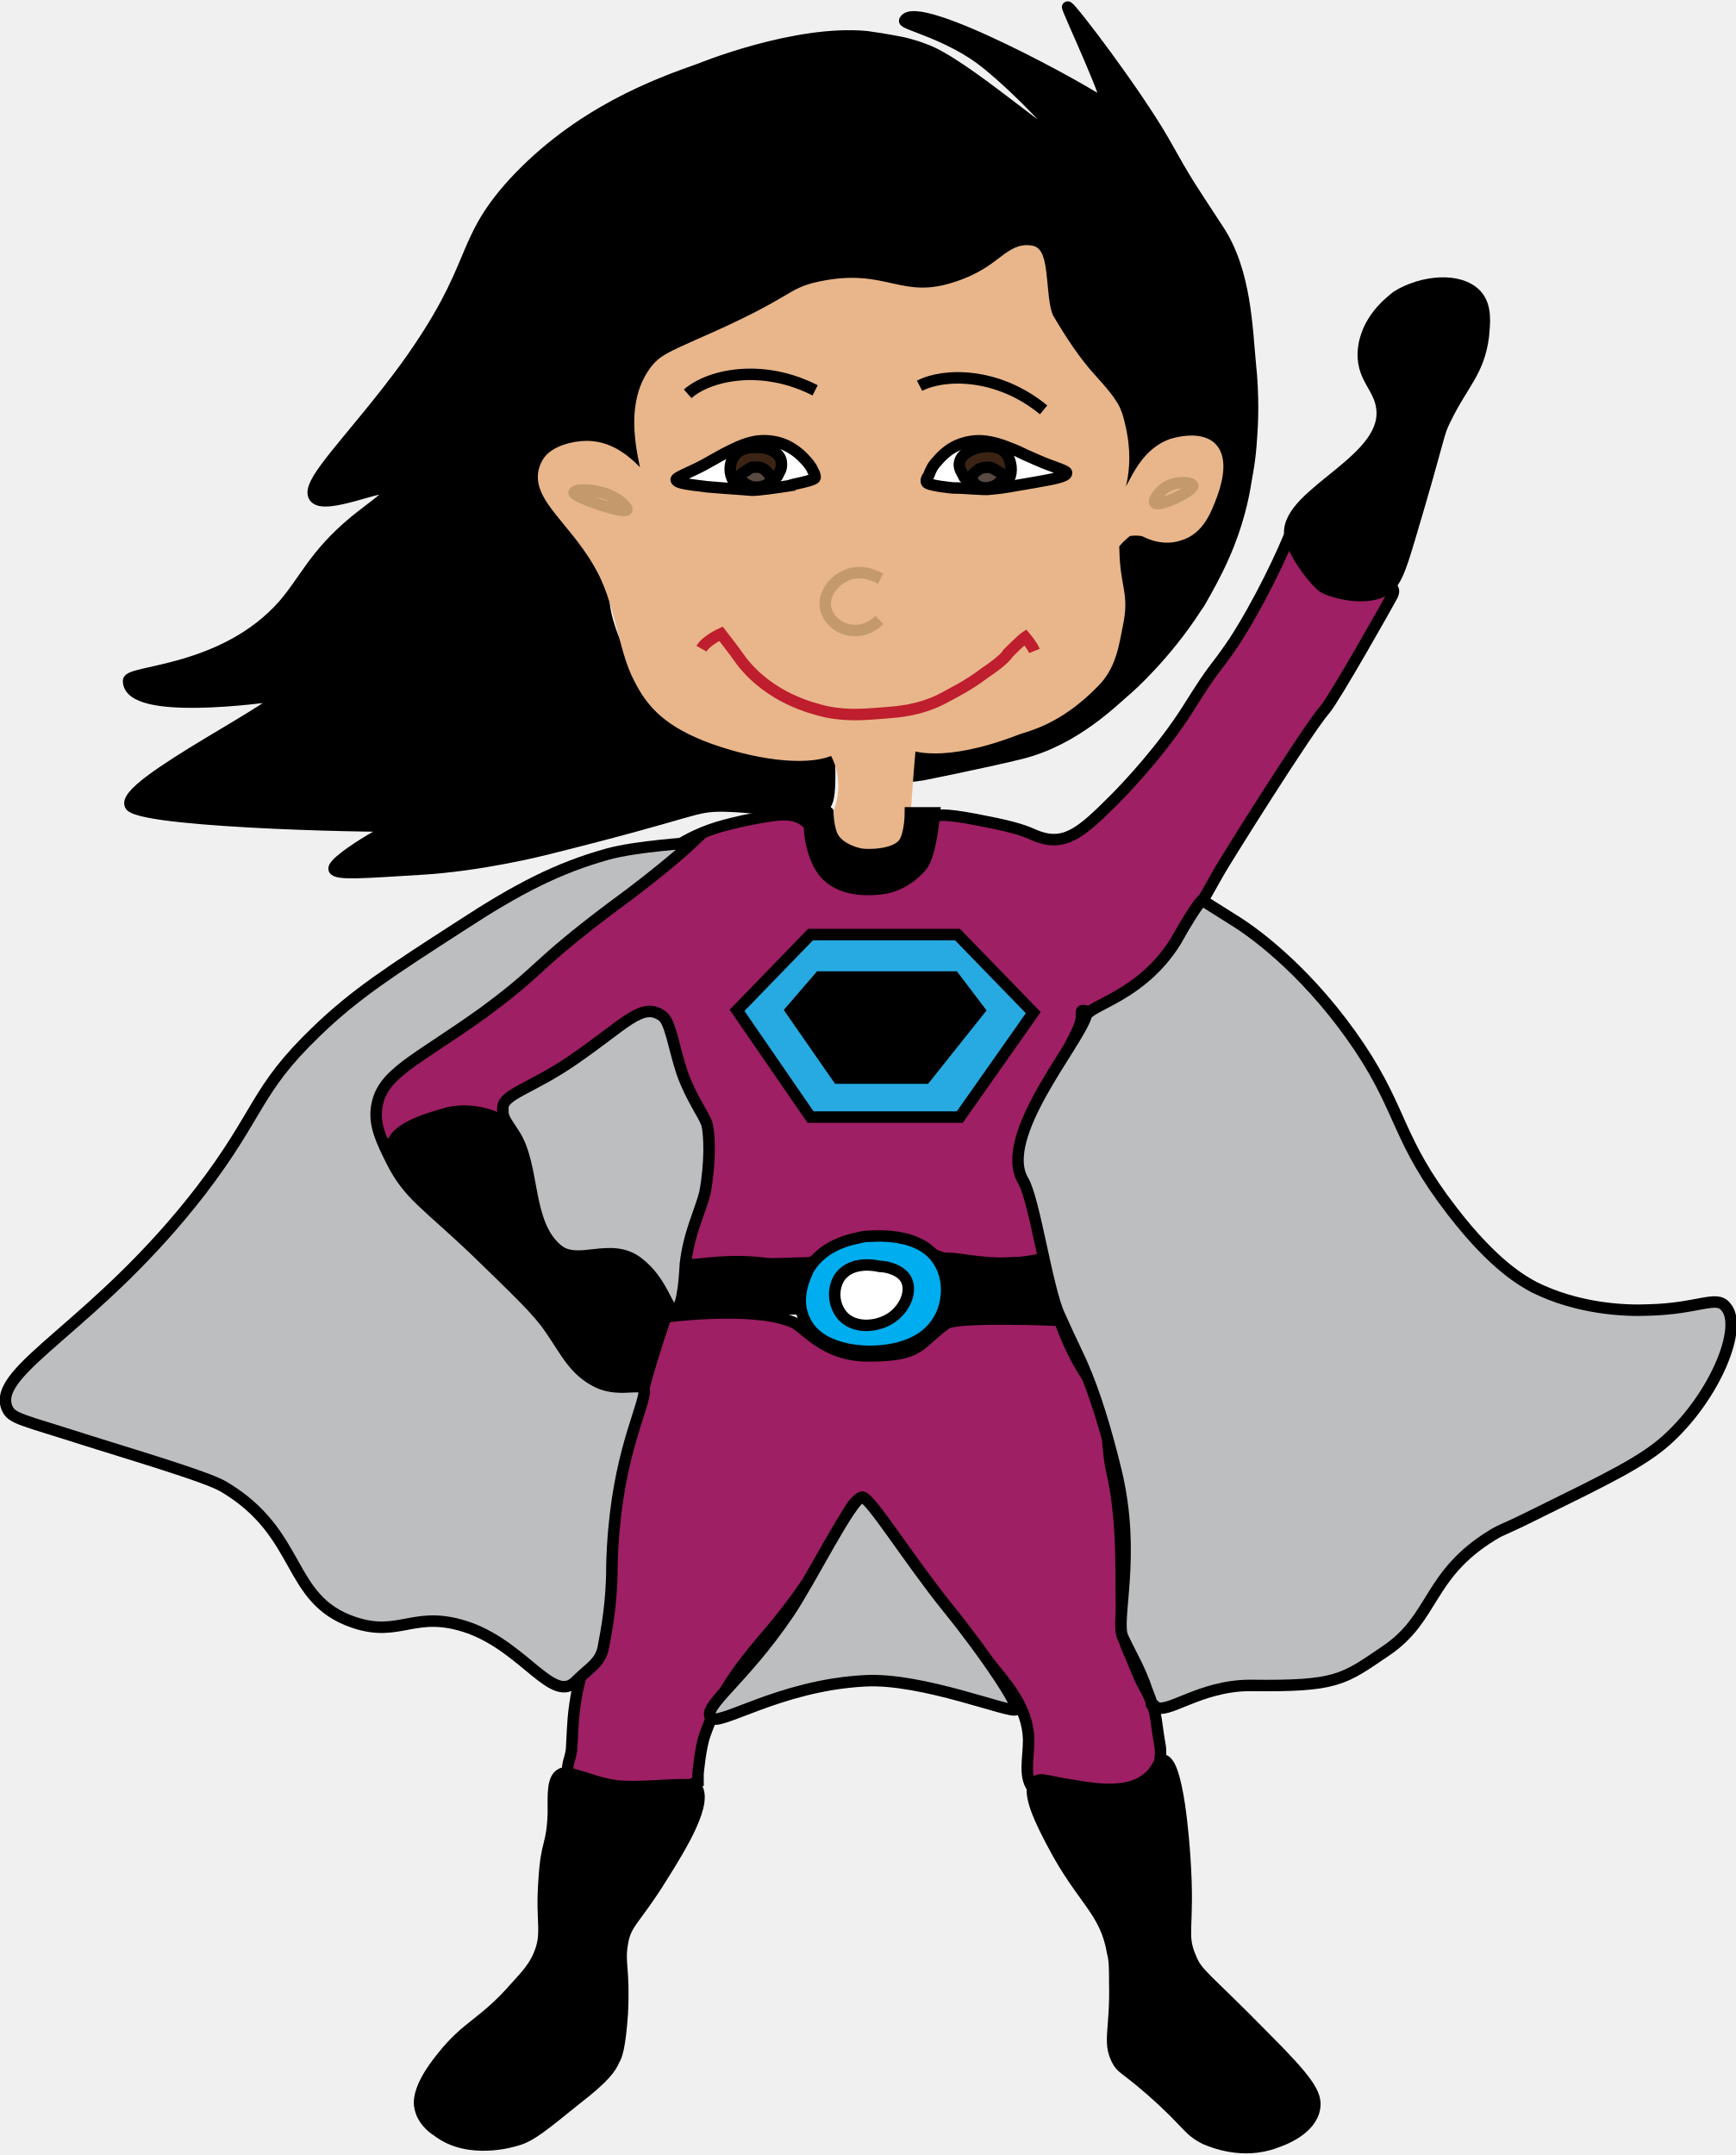
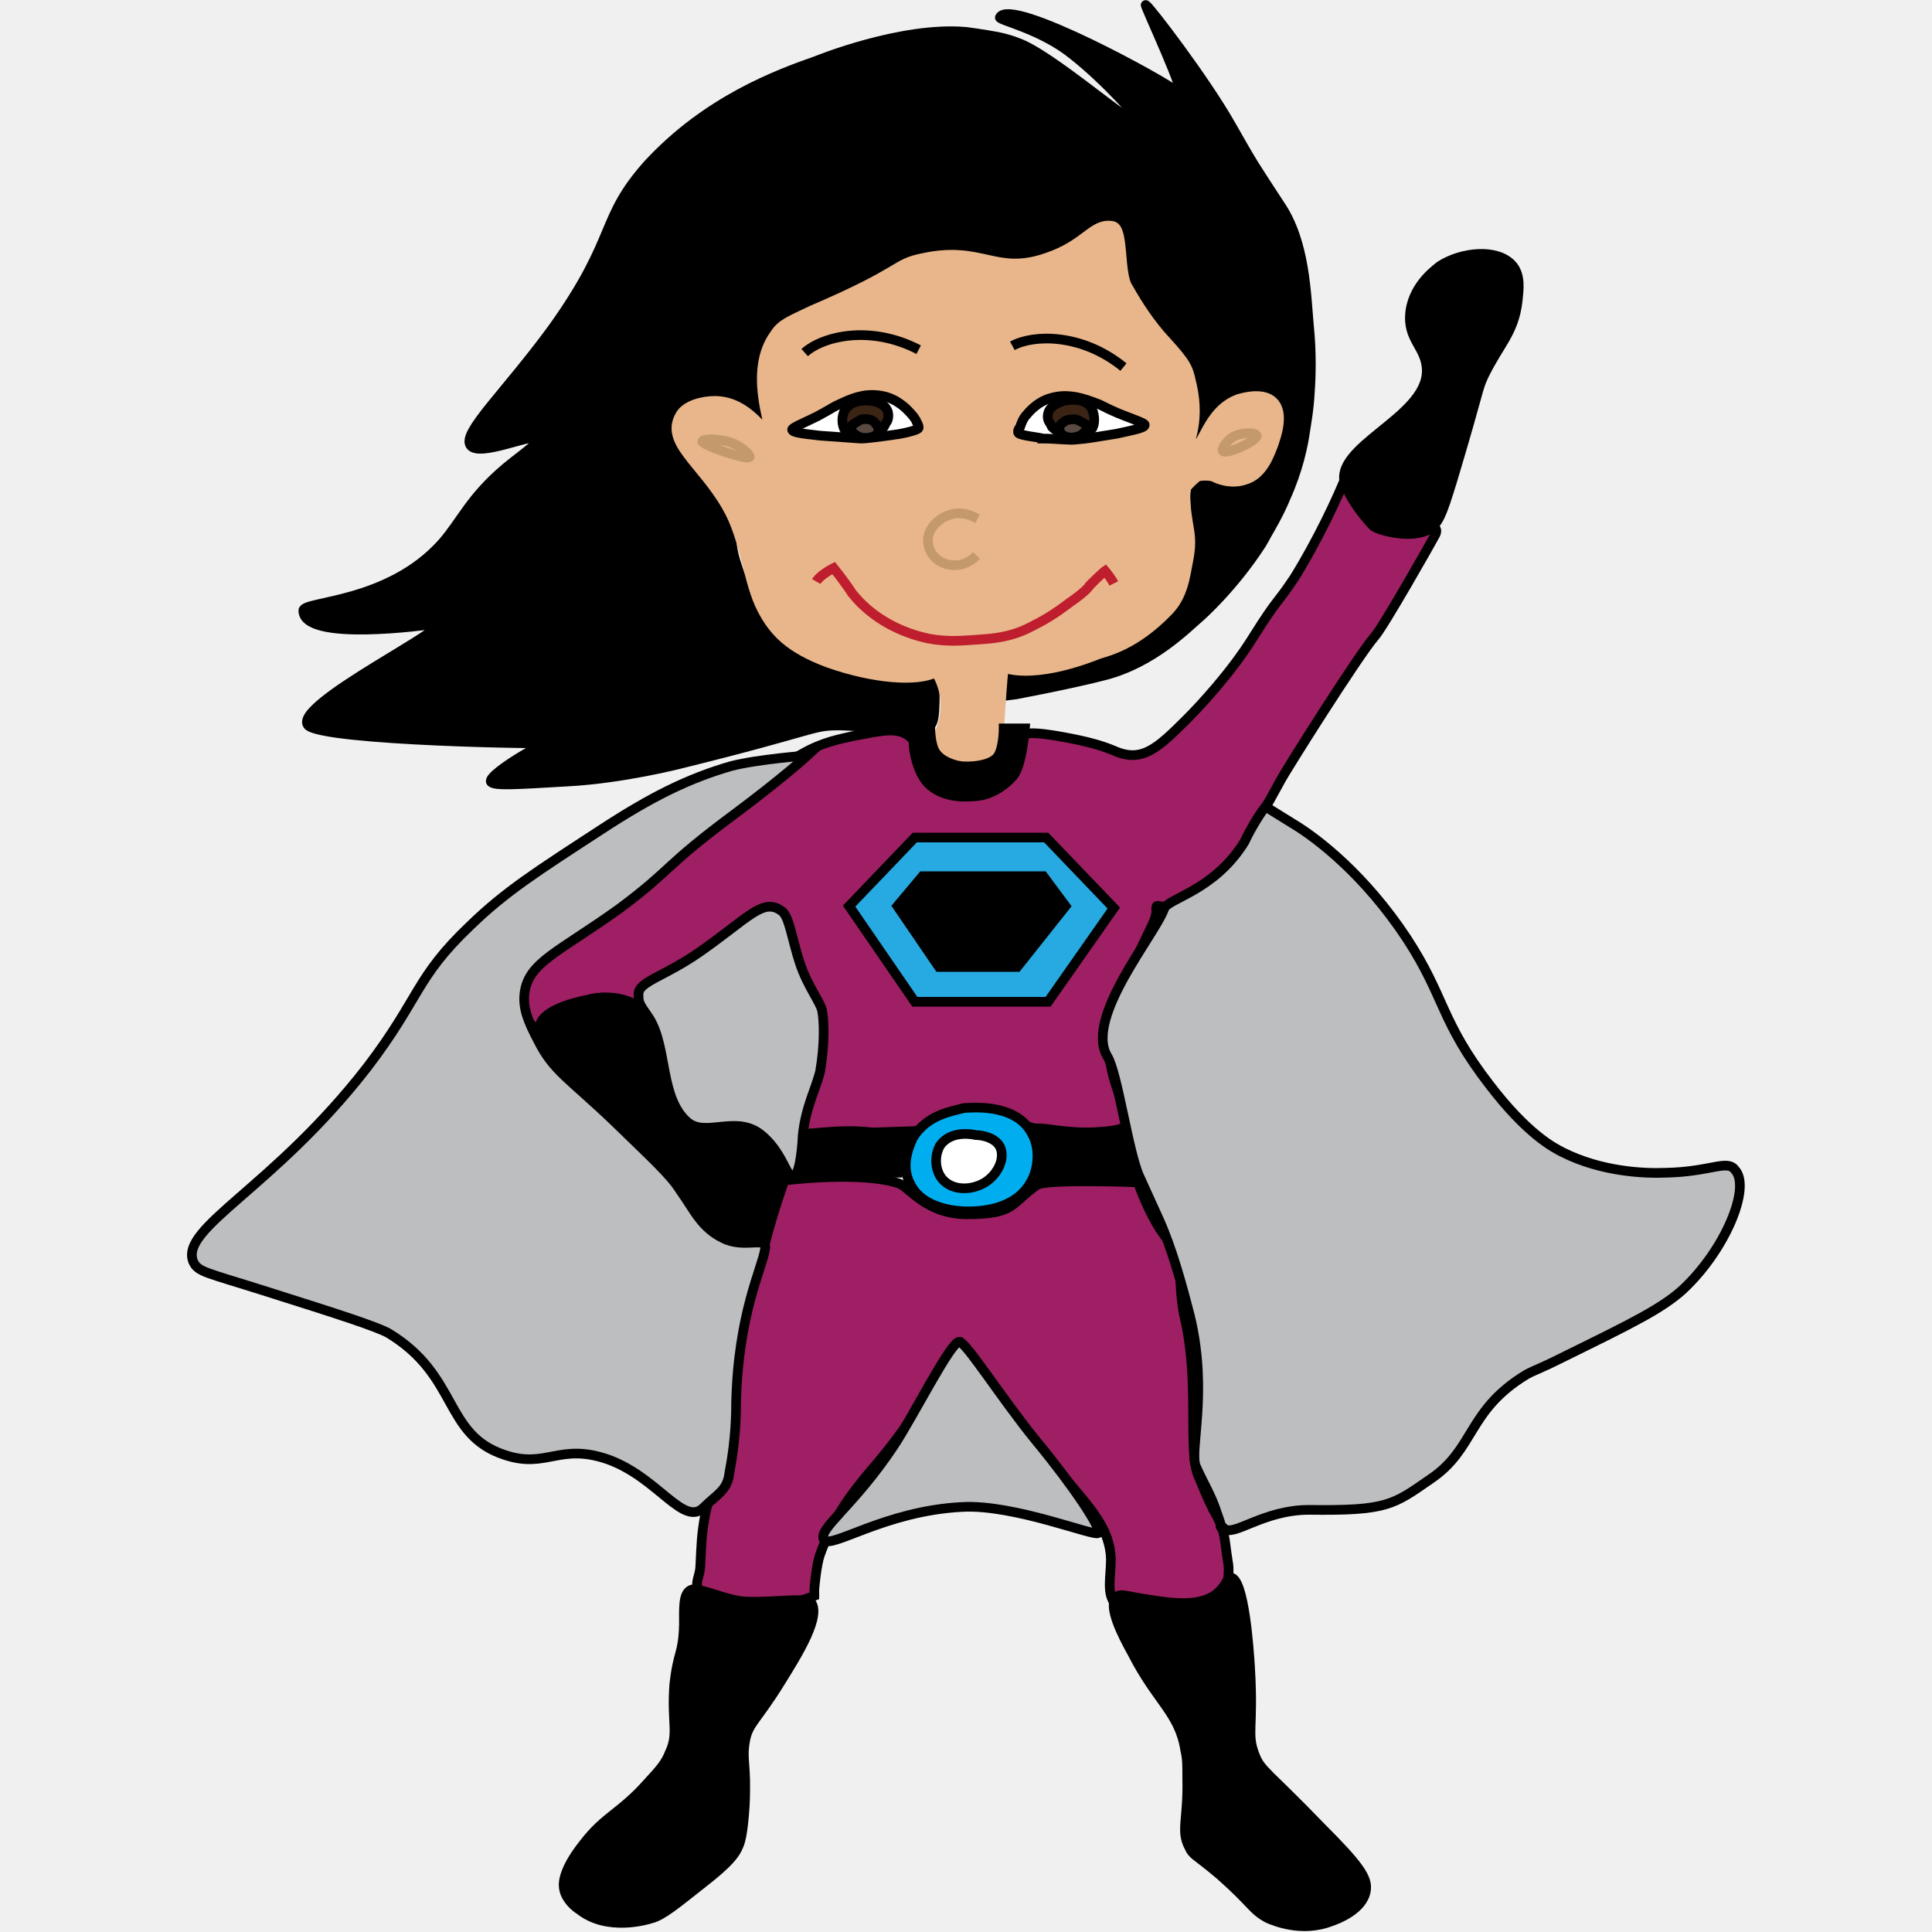
- <svg xmlns="http://www.w3.org/2000/svg" version="1.1" id="Layer_1" x="0px" y="0px" viewBox="0 0 151.2 187.7" enable-background="new 0 0 151.2 187.7" xml:space="preserve">
-   <path stroke="#000000" stroke-miterlimit="10" d="M11.2,59.3c0-0.9,8.3-0.7,13.5-6.6c1.9-2.2,2.7-4.4,6.2-7.3  c1.6-1.3,3.3-2.4,3.1-2.8c-0.3-0.7-5.7,1.9-6.6,0.7c-0.9-1.2,3.4-5.1,8-11.4c6.4-8.9,4.5-10.6,9.3-15.9C50.4,9.8,57.3,7.3,61,6  c0,0,8.3-3.4,14.5-2.8c1.5,0.2,3,0.5,3,0.5c0,0,1,0.2,2,0.6c3.3,1.1,11.3,8.3,11.9,7.9C92.7,12,89,8,85.9,5.5  c-3.1-2.5-7.2-3.4-7.1-3.7c1-2.1,16.4,6.4,17.4,7.3c1.1,0.9-3.4-8.6-3.2-8.5c0.4,0.2,5.8,7.3,8.3,11.6c2.3,4.1,2.2,3.8,4.8,7.8  c2.4,3.6,2.5,8.6,2.8,11.7c0.3,2.7,0.2,5.2,0.1,6.4c-0.1,1.9-0.4,3.3-0.5,3.9c-0.2,1.3-0.7,3.7-1.9,6.4c-0.7,1.6-1.5,3-1.9,3.7  c0,0-0.2,0.4-0.5,0.8c-2.7,4.2-5.9,7-5.9,7c-1.3,1.1-4.6,4.5-9.3,5.7c-3.2,0.8-9.7,2.1-9.8,2.1c0,0,0.2-3.7,0.1-2  c0,0,16.3-2.2,18.4-10.1c0.9-3.4-1.1-9,1-9c1.2,0,1.9,1.1,3.8,0.2c3.1-1.4,5.3-6.4,3.5-8.1c-1-1-3.4-0.6-4.8,0.3  c-2.3,1.5-2.5,4.2-3.1,4.1c-0.8-0.1,0.6-4.6-1.7-8.3c-0.9-1.5-1.6-1.5-3.5-4.1c-1.1-1.6-1.7-2.5-2.1-3.8c-0.7-2.7,0.4-4.2-0.3-4.8  c-1-0.9-3.3,1.3-6.9,2.4c-5.1,1.6-6.1-1.1-11.8,0c-4,0.8-3.1,2.1-10.7,4.8c-1.4,0.5-2.9,1-4.1,2.4c-2,2.3-2.1,5.2-2.1,5.5  c0,2.7,1.3,4.7,1,4.8c-0.4,0.2-1.7-3.3-4.5-3.8c-1.3-0.2-3,0.2-3.8,1.4c-1,1.5-0.3,3.4,0,4.1c1.1,3,3.2,2.7,4.5,5.5  c0.9,2,0,2.5,1,5.5c0.7,2.2,1.8,3.7,2.4,4.5c0.9,1.2,2.1,2.9,4.1,4.1c1.5,1,3.2,1.3,6.6,2.1c0,0,1.5-0.2,6.1,0.6  c-0.2-1.1,0.2,2.9-0.3,3.9c-0.7,1.5-4.7,0.4-9,0.3c-2.8,0-1.9,0.4-15.6,3.8c0,0-5.5,1.4-10.8,1.7c0,0,0,0,0,0  c-4.9,0.3-7.3,0.5-7.5,0c-0.2-0.8,6.7-4.8,6.2-3.8c-0.1,0.2-22.3-0.2-23.9-1.7C10,68.5,26.4,60.6,24,60.6  C23.1,60.7,11.2,62.4,11.2,59.3z" />
-   <path fill="#E8B68A" stroke="#E8B68A" stroke-miterlimit="10" d="M78.7,72.8c0,0,0.3-5,0.6-8c0,0,2.6,1.3,9.3-1.3  c0.8-0.3,3.5-0.8,6.7-4.1c1.5-1.5,1.7-3.5,2-4.9c0.6-2.8-0.2-3.1-0.3-6.5c0,0-0.7-0.2,1.1-1.7c0.2-0.2,1.4-0.2,1.7,0  c0.6,0.3,1.7,0.7,2.9,0.3c1.8-0.5,2.4-2.4,2.8-3.4c0.3-0.8,1.1-3.1,0-4.2c-0.8-0.8-2.4-0.6-3.4-0.3c-3.1,1.1-3.5,5-4.5,4.8  c-0.8-0.1,1-2-0.1-6.5c-0.3-1.3-0.5-1.8-2.4-3.9c-1.4-1.5-2.7-3.5-3.7-5.2c-0.9-1.3-0.4-5.7-1.5-6c-2-0.4-2.5,1.8-6.5,3.1  c-5,1.7-6.2-1.2-11.9,0c-2.9,0.6-1.8,1.2-10.8,5.1c-2.2,1-3,1.3-3.7,2.3c-2.6,3.6-0.3,9-0.6,9.5c-0.3,0.4-2-3-5.3-3  c-1.1,0-2.8,0.4-3.4,1.4c-1.5,2.6,2.1,4.6,4.5,8.8c1.9,3.2,2.1,7.4,3.5,10c1.1,2.2,2.6,3.8,6.4,5.2c4.5,1.6,8.7,1.9,10.5,0.9  c0,0,0,0,0,0C74.4,68.1,73,71,73,71c0,0.3,0,0.9,0,1.6c0.4,0.3,1.1,0.8,2.1,1c0.3,0.1,0.6,0.1,1,0.1C77.6,73.7,78.7,72.8,78.7,72.8z  " />
-   <path fill="#9E1F63" stroke="#000000" stroke-miterlimit="10" d="M70.1,71.5c-1.2-0.9-2.8-0.5-5.4,0c-1.2,0.3-2.9,0.6-4.9,1.7  c-3,1.6-4.5,3.4-7.3,5.6c-3.9,3-6.8,6.5-10.6,9.4c-0.1,0-3.2,1.7-6.7,4.6c-1,0.8-2,1.7-2.4,3.2c-0.4,1.6,0.2,3.6,1.2,3.9  c0.6,0.2,1-0.6,2.9-1.7c1.3-0.8,2.4-1.4,3.7-1.3c1.4,0.1,1.5,0.8,2.5,0.8c1.9,0.1,4.3-3.3,5.8-4.3c1.3-0.9,3.2-1.3,5.3-3.3  c1-1,1.4-1.8,2-1.7c1,0.1,0.8,2.3,2.5,5.1c1.1,1.8,1.3,2,1.8,3.6c0.5,1.4,0.8,5.5,0,8.3c0,0-0.6,0.2-0.7,2.8l-0.4,1.7  c0.3,0.6,2.3-0.1,5.4,0c3.1,0.1,3.5,0.7,5.1,0.3c1.7-0.4,1.8-1.2,3.8-1.9c1.7-0.6,3.8-0.5,4.3-0.4c1.7,0.4,1.9,0.9,3.9,1.6  c0.6,0.2,0.3,0,1.8,0.2c2.6,0.4,4.2,0.4,5.7,0.2c1.4-0.2,1.6-0.4,1.7-0.5c0.7-0.9-0.7-2.4-1.3-5.4c-0.2-0.9-0.8-3.5,0-6.2  c0.5-1.7,1-1.6,2.2-4.2c1.6-3.5,2.2-4.2,2.2-5.1c-0.1-1.3,0.4,0.7,3.3-1.5c2.8-2.1,2.8-2.1,4.1-3.6c1.2-1.3,3.9-6.3,4.6-7.5  c0.5-0.9,7.7-12.4,9.2-14.1c0.8-0.9,5.6-9.4,5.8-9.8c1.2-2-4.1-0.5-3.5-0.6c2.9-0.2-0.9-1.3-3.3-2c-2-0.6-1-5.3-1.7-3.7  c-0.9,2.4-3,6.8-5.2,10.2c-1.9,2.8-1.5,1.8-4,5.8c-2.2,3.5-5.3,6.8-6.4,7.9c-2.9,2.9-4.4,4.3-7.1,3.1c-1.1-0.5-2.3-0.8-4.9-1.3  c-3.1-0.6-3.6-0.4-3.9-0.2c-1.1,0.8-0.2,2.3-1.3,3.7c-1.2,1.4-3.3,1.5-4,1.5c-0.8,0-2.5,0.1-3.7-1C70.7,74.1,71.5,72.5,70.1,71.5z" />
-   <polygon fill="#27AAE1" stroke="#000000" stroke-miterlimit="10" points="70.6,81.4 64.2,88 70.6,97.3 83.6,97.3 90,88.2 83.4,81.4   " />
-   <polygon stroke="#000000" stroke-miterlimit="10" points="68.9,88 73,93.9 80.6,93.9 85.3,88 83.1,85.1 71.4,85.1 " />
-   <path stroke="#000000" stroke-miterlimit="10" d="M34.2,99.6c-0.3,1.1,1.1,3.1,3.5,5.6c5.3,5.3,6.1,4.6,8.3,7.4  c2.2,2.7,2.6,4.8,5.6,6.9c1.3,0.9,2.2,1.2,3,1c1.6-0.5,2.2-2.9,2.5-4.4c0.4-1.7,0.8-3.7-0.3-5.2c-0.9-1.2-2.3-1.5-3.4-1.7  c-2.3-0.5-2.9,0.3-4,0c-3.5-1-1.9-9.8-6.1-11.8c-1.7-0.8-3.6-0.7-4.5-0.4C37.8,97.3,34.6,98.1,34.2,99.6z" />
-   <path stroke="#000000" stroke-miterlimit="10" d="M112.5,47.2c-1.5-3.8,7.9-6.6,7.9-11.2c0-2.3-2-3-1.6-5.8c0.4-2.7,2.7-4.2,2.9-4.4  c2.1-1.3,5.4-1.7,6.9-0.1c0.9,1,0.7,2.5,0.6,3.6c-0.4,3.1-1.8,4.1-3.3,7.2c-0.7,1.4-0.3,0.9-3.1,10.3c-0.9,3-1.3,4.3-2.6,4.8  c-1.8,0.7-4.4-0.1-5-0.5C114.6,50.6,113.2,49,112.5,47.2z" />
-   <path stroke="#000000" stroke-miterlimit="10" d="M59,110.3c-0.3,1.2-0.7,2.5-1,3.7h11l1.2-4L59,110.3z" />
-   <polygon stroke="#000000" stroke-miterlimit="10" points="82.4,110.2 82.4,114.7 92.4,114 91.2,109.9 " />
-   <path fill="#00AEEF" stroke="#000000" stroke-miterlimit="10" d="M70.4,110.6c-0.1,0.3-1.3,2.4-0.3,4.4c1.2,2.6,4.9,2.7,5.6,2.7  c0.8,0,4.7,0,6.2-3c0.1-0.1,1.2-2.4,0-4.6c-1.6-3-6.1-2.4-6.6-2.4C74.5,107.9,71.8,108.2,70.4,110.6z" />
-   <path fill="#FFFFFF" stroke="#000000" stroke-miterlimit="10" d="M73.1,111.3c-0.6,1-0.5,2.3,0.2,3.2c1.1,1.4,3.5,1.1,4.7,0  c0.7-0.6,1.4-1.8,1-2.9c-0.4-1-1.8-1.3-2.4-1.3C76.2,110.2,74.1,109.8,73.1,111.3z" />
-   <path fill="#9E1F63" stroke="#000000" stroke-miterlimit="10" d="M58,114.7c0,0-1,2.8-1.9,6.1c-0.2,0.5-0.8,3-1.2,4.4  c-2.5,8.7-1.9,17.4-2.8,18.3c-1.3,1.2-1.4,2-1.8,3.7c-0.4,2-0.4,3.1-0.5,4.9c0,0.9-0.5,1.6-0.3,2.2c0.2,0.9,1.6,1.3,2.5,1.5  c0.5,0.2,2.8,0.5,4.6,0.4c1.9-0.1,4.2-1,4.2-1v-0.7c0,0,0.2-2.3,0.6-3.4c1.2-3.4,2.8-5.6,4.9-8.1c6.8-7.8,7.2-12,8.7-12.5  c0,0,2.8,4.2,10.4,13.4c2.3,2.8,4.1,4.7,4.2,7.6c0,1.7-0.5,3.4,0.5,4.4c0.2,0.2,0.6,0.5,3.2,0.7c4.6,0.3,6-0.6,6.4-0.8  c0.5-0.3,1.3-0.9,1.3-1.7c0-0.8,0.2-1.4,0-2.3c-0.4-2.3-0.2-2.9-1.4-5c-0.5-0.9-0.9-2.1-1.4-3.2c-1.1-2.3,0.1-8.9-1.3-15.2  c-0.8-3.5-0.1-6.3-1.3-7.4c-1.9-1.9-3.3-6-3.3-6s-9-0.4-9.9,0.3c-2.5,1.8-2.1,2.8-6.8,2.8c-4,0-5.6-2.7-6.7-3  C65.4,113.7,58,114.7,58,114.7z" />
-   <path stroke="#000000" stroke-miterlimit="10" d="M48.2,157.9c0-1.6-0.1-3,0.7-3.4c0.4-0.2,0.8,0,1.9,0.3c1.2,0.4,2.5,0.8,3.7,0.8  c2,0.1,5.8-0.4,6.1,0c1.1,1.3-1.2,5.1-2.9,7.8c-2.4,3.9-3.2,4-3.5,5.9c-0.3,1.8,0.2,2.1,0,6.1c-0.2,2.9-0.5,3.7-0.7,4  c-0.3,0.7-0.8,1.5-3.4,3.5c-2.6,2.1-3.9,3.2-5.1,3.5c-0.3,0.1-4.2,1.3-6.9-0.8c-0.5-0.3-1.3-1-1.5-2c-0.1-0.4-0.3-1.7,1.9-4.4  c2.2-2.8,3.6-2.9,6.4-6.1c1.1-1.2,1.6-1.8,2-2.7c0.9-2,0.2-2.9,0.5-6.7C47.6,160.3,48.1,160.9,48.2,157.9z" />
-   <path stroke="#000000" stroke-miterlimit="10" d="M91.7,160.6c-0.9-1.7-2.4-4.6-1.5-5.4c0.4-0.4,1.1,0,3.2,0.3  c2.3,0.4,4.8,0.7,6.4-0.5c1.1-0.8,1.1-1.7,1.5-1.7c1.3,0.1,1.8,7.1,1.9,8.6c0.4,6.1-0.4,6.5,0.5,8.6c0.6,1.5,1.2,1.6,6.4,6.9  c3.8,3.8,4.6,5,4.4,6.2c-0.3,1.9-2.8,2.8-3.4,3c-2.9,1.1-5.6-0.1-6.1-0.3c-1.6-0.8-1.4-1.3-4.7-4.2c-2.4-2.1-2.6-1.9-3-2.7  c-0.8-1.6-0.1-2.6-0.2-6.7c0-1.3,0-2-0.2-2.7C96.3,166.4,94.2,165.4,91.7,160.6z" />
-   <path fill="#BCBEC0" stroke="#000000" stroke-miterlimit="10" d="M104.7,78.4c0,0,0,0,2.7,1.7c2.3,1.4,6.9,5,11,11.1  c3.8,5.7,3.3,8.1,8.1,14.3c3.7,4.8,6.2,6.1,7.1,6.6c3.8,1.9,7.9,2.1,10,2c4.3-0.1,5.9-1.3,6.7-0.3c1.6,1.7-0.9,7.8-5.1,11.6  c-2.1,1.9-5.2,3.4-11.3,6.4c-3.2,1.6-2.9,1.3-3.9,1.9c-5.7,3.5-5,7.2-9.3,10.1c-3.7,2.5-4.2,3.1-11.8,3c-4.5,0-7.4,2.7-8.3,1.8  c-0.8-0.8,0.3,1.1-0.7-1.4c-0.6-1.8-1.3-2.9-2.1-4.6c-0.7-1.5,1.2-7.1-0.6-14.5c-0.8-3.3-1.8-6.7-3-9.4c-1.9-4.1-0.5-1-1.9-4.1  c-1.1-2.3-2.2-10.2-3.2-11.8C86.9,99,93.8,91,94.6,88.5c0.3-1,4.8-1.7,7.8-6.5C103.4,80.2,104.3,78.8,104.7,78.4z" />
-   <path fill="#BCBEC0" stroke="#000000" stroke-miterlimit="10" d="M88.5,148.9c-0.4,0.4-8.2-2.8-13.2-2.5c-7.5,0.4-12.8,4.1-13.4,3.2  c-0.7-1,2.8-3.2,6.8-9.1c1.9-2.8,5.5-10.1,6.4-10.1c0.7,0,4.1,5.5,7.5,9.7C86,144.3,88.8,148.6,88.5,148.9z" />
-   <path fill="#BCBEC0" stroke="#000000" stroke-miterlimit="10" d="M50.2,146.4c-2,2.1-4.4-2.8-9.3-4.6c-4.8-1.7-6,0.9-10.1-0.5  c-5.9-2-4.4-7.7-11.3-11.8c-1.2-0.7-4.7-1.8-11.8-4c-5.9-1.9-6.7-1.9-7.1-2.9c-1.3-3.3,7.8-7.1,16.9-18.9c5.2-6.8,4.7-8.7,10-13.8  c3.4-3.3,6.5-5.3,12.7-9.3c4.9-3.2,8.4-5,12.7-6.2c2.5-0.7,7.4-1,7.4-1s-2.3,2.2-7.1,5.7c-6.9,5.2-5.8,5.2-11.1,9.1  c-6,4.3-8.9,5.3-9.3,8.3c-0.2,1.5,0.4,2.8,1.3,4.6c1.5,3,3,3.7,7.4,7.9c3.6,3.5,5.4,5.2,6.4,6.7c1.4,2,2.1,3.7,4.2,4.7  c2.1,1,4.3-0.3,4,1c-0.3,1.9-2.6,6.3-2.8,15c0,2.1-0.2,4.3-0.7,6.8C52.4,144.8,51.4,145.2,50.2,146.4z" />
+ <svg xmlns="http://www.w3.org/2000/svg" version="1.1" id="Layer_1" x="0px" y="0px" viewBox="0 0 200 200" enable-background="new 0 0 200 200" xml:space="preserve">
+   <path stroke="#000000" stroke-miterlimit="10" d="M31.4,63.2c0-1,8.8-0.7,14.4-7c2-2.3,2.9-4.7,6.6-7.8c1.7-1.4,3.5-2.6,3.3-3  c-0.3-0.7-6.1,2-7,0.7s3.6-5.4,8.5-12.1C64,24.5,62,22.7,67.1,17c6.1-6.6,13.4-9.3,17.4-10.7c0,0,8.8-3.6,15.5-3  c1.6,0.2,3.2,0.5,3.2,0.5s1.1,0.2,2.1,0.6c3.5,1.2,12,8.8,12.7,8.4c0.3-0.2-3.6-4.5-6.9-7.1c-3.3-2.7-7.7-3.6-7.6-3.9  c1.1-2.2,17.5,6.8,18.5,7.8c1.2,1-3.6-9.2-3.4-9.1c0.4,0.2,6.2,7.8,8.8,12.4c2.5,4.4,2.3,4,5.1,8.3c2.6,3.8,2.7,9.2,3,12.5  c0.3,2.9,0.2,5.5,0.1,6.8c-0.1,2-0.4,3.5-0.5,4.2c-0.2,1.4-0.7,3.9-2,6.8c-0.7,1.7-1.6,3.2-2,3.9c0,0-0.2,0.4-0.5,0.9  c-2.9,4.5-6.3,7.5-6.3,7.5c-1.4,1.2-4.9,4.8-9.9,6.1c-3.4,0.9-10.3,2.2-10.4,2.2c0,0,0.2-3.9,0.1-2.1c0,0,17.4-2.3,19.6-10.8  c1-3.6-1.2-9.6,1.1-9.6c1.3,0,2,1.2,4,0.2c3.3-1.5,5.6-6.8,3.7-8.6c-1.1-1.1-3.6-0.6-5.1,0.3c-2.5,1.6-2.7,4.5-3.3,4.4  c-0.9-0.1,0.6-4.9-1.8-8.8c-1-1.6-1.7-1.6-3.7-4.4c-1.2-1.7-1.8-2.7-2.2-4c-0.7-2.9,0.4-4.5-0.3-5.1c-1.1-1-3.5,1.4-7.4,2.6  c-5.4,1.7-6.5-1.2-12.6,0c-4.3,0.9-3.3,2.2-11.4,5.1c-1.5,0.5-3.1,1.1-4.4,2.6c-2.1,2.5-2.2,5.5-2.2,5.9c0,2.9,1.4,5,1.1,5.1  c-0.4,0.2-1.8-3.5-4.8-4c-1.4-0.2-3.2,0.2-4,1.5c-1.1,1.6-0.3,3.6,0,4.4c1.2,3.2,3.4,2.9,4.8,5.9c1,2.1,0,2.7,1.1,5.9  c0.7,2.3,1.9,3.9,2.6,4.8c1,1.3,2.2,3.1,4.4,4.4c1.6,1.1,3.4,1.4,7,2.2c0,0,1.6-0.2,6.5,0.6c-0.2-1.2,0.2,3.1-0.3,4.2  c-0.7,1.6-5,0.4-9.6,0.3c-3,0-2,0.4-16.6,4c0,0-5.9,1.5-11.5,1.8l0,0c-5.2,0.3-7.8,0.5-8,0c-0.2-0.9,7.1-5.1,6.6-4  c-0.1,0.2-23.8-0.2-25.5-1.8C30.1,73,47.6,64.6,45,64.6C44.1,64.7,31.4,66.5,31.4,63.2z" />
+   <path fill="#E8B68A" stroke="#E8B68A" stroke-miterlimit="10" d="M103.3,77.6c0,0,0.3-5.3,0.6-8.5c0,0,2.8,1.4,9.9-1.4  c0.9-0.3,3.7-0.9,7.1-4.4c1.6-1.6,1.8-3.7,2.1-5.2c0.6-3-0.2-3.3-0.3-6.9c0,0-0.7-0.2,1.2-1.8c0.2-0.2,1.5-0.2,1.8,0  c0.6,0.3,1.8,0.7,3.1,0.3c1.9-0.5,2.6-2.6,3-3.6c0.3-0.9,1.2-3.3,0-4.5c-0.9-0.9-2.6-0.6-3.6-0.3c-3.3,1.2-3.7,5.3-4.8,5.1  c-0.9-0.1,1.1-2.1-0.1-6.9c-0.3-1.4-0.5-1.9-2.6-4.2c-1.5-1.6-2.9-3.7-3.9-5.5c-1-1.4-0.4-6.1-1.6-6.4c-2.1-0.4-2.7,1.9-6.9,3.3  c-5.3,1.8-6.6-1.3-12.7,0c-3.1,0.6-1.9,1.3-11.5,5.4c-2.3,1.1-3.2,1.4-3.9,2.5c-2.8,3.8-0.3,9.6-0.6,10.1c-0.3,0.4-2.1-3.2-5.6-3.2  c-1.2,0-3,0.4-3.6,1.5c-1.6,2.8,2.2,4.9,4.8,9.4c2,3.4,2.2,7.9,3.7,10.7c1.2,2.3,2.8,4,6.8,5.5c4.8,1.7,9.3,2,11.2,1l0,0  c1.9,3.1,0.4,6.2,0.4,6.2c0,0.3,0,1,0,1.7c0.4,0.3,1.2,0.9,2.2,1.1c0.3,0.1,0.6,0.1,1.1,0.1C102.1,78.5,103.3,77.6,103.3,77.6z" />
+   <path fill="#9E1F63" stroke="#000000" stroke-miterlimit="10" d="M94.1,76.2c-1.3-1-3-0.5-5.8,0c-1.3,0.3-3.1,0.6-5.2,1.8  c-3.2,1.7-4.8,3.6-7.8,6c-4.2,3.2-7.2,6.9-11.3,10c-0.1,0-3.4,1.8-7.1,4.9c-1.1,0.9-2.1,1.8-2.6,3.4c-0.4,1.7,0.2,3.8,1.3,4.2  c0.6,0.2,1.1-0.6,3.1-1.8c1.4-0.9,2.6-1.5,3.9-1.4c1.5,0.1,1.6,0.9,2.7,0.9c2,0.1,4.6-3.5,6.2-4.6c1.4-1,3.4-1.4,5.6-3.5  c1.1-1.1,1.5-1.9,2.1-1.8c1.1,0.1,0.9,2.5,2.7,5.4c1.2,1.9,1.4,2.1,1.9,3.8c0.5,1.5,0.9,5.9,0,8.8c0,0-0.6,0.2-0.7,3l-0.4,1.8  c0.3,0.6,2.5-0.1,5.8,0c3.3,0.1,3.7,0.7,5.4,0.3c1.8-0.4,1.9-1.3,4-2c1.8-0.6,4-0.5,4.6-0.4c1.8,0.4,2,1,4.2,1.7  c0.6,0.2,0.3,0,1.9,0.2c2.8,0.4,4.5,0.4,6.1,0.2c1.5-0.2,1.7-0.4,1.8-0.5c0.7-1-0.7-2.6-1.4-5.8c-0.2-1-0.9-3.7,0-6.6  c0.5-1.8,1.1-1.7,2.3-4.5c1.7-3.7,2.3-4.5,2.3-5.4c-0.1-1.4,0.4,0.7,3.5-1.6c3-2.2,3-2.2,4.4-3.8c1.3-1.4,4.2-6.7,4.9-8  c0.5-1,8.2-13.2,9.8-15c0.9-1,6-10,6.2-10.4c1.3-2.1-4.4-0.5-3.7-0.6c3.1-0.2-1-1.4-3.5-2.1c-2.1-0.6-1.1-5.6-1.8-3.9  c-1,2.6-3.2,7.2-5.5,10.9c-2,3-1.6,1.9-4.3,6.2c-2.3,3.7-5.6,7.2-6.8,8.4c-3.1,3.1-4.7,4.6-7.6,3.3c-1.2-0.5-2.5-0.9-5.2-1.4  c-3.3-0.6-3.8-0.4-4.2-0.2c-1.2,0.9-0.2,2.5-1.4,3.9c-1.3,1.5-3.5,1.6-4.3,1.6c-0.9,0-2.7,0.1-3.9-1.1C94.8,79,95.6,77.3,94.1,76.2z  " />
+   <polygon fill="#27AAE1" stroke="#000000" stroke-miterlimit="10" points="94.7,86.7 87.9,93.8 94.7,103.7 108.5,103.7 115.3,94   108.3,86.7 " />
+   <polygon stroke="#000000" stroke-miterlimit="10" points="92.9,93.8 97.2,100.1 105.3,100.1 110.3,93.8 108,90.7 95.5,90.7 " />
+   <path stroke="#000000" stroke-miterlimit="10" d="M55.9,106.1c-0.3,1.2,1.2,3.3,3.7,6c5.6,5.6,6.5,4.9,8.8,7.9  c2.3,2.9,2.8,5.1,6,7.4c1.4,1,2.3,1.3,3.2,1.1c1.7-0.5,2.3-3.1,2.7-4.7c0.4-1.8,0.9-3.9-0.3-5.5c-1-1.3-2.5-1.6-3.6-1.8  c-2.5-0.5-3.1,0.3-4.3,0c-3.7-1.1-2-10.4-6.5-12.6c-1.8-0.9-3.8-0.7-4.8-0.4C59.7,103.7,56.3,104.5,55.9,106.1z" />
+   <path stroke="#000000" stroke-miterlimit="10" d="M139.3,50.3c-1.6-4,8.4-7,8.4-11.9c0-2.5-2.1-3.2-1.7-6.2c0.4-2.9,2.9-4.5,3.1-4.7  c2.2-1.4,5.8-1.8,7.4-0.1c1,1.1,0.7,2.7,0.6,3.8c-0.4,3.3-1.9,4.4-3.5,7.7c-0.7,1.5-0.3,1-3.3,11c-1,3.2-1.4,4.6-2.8,5.1  c-1.9,0.7-4.7-0.1-5.3-0.5C141.6,53.9,140.1,52.2,139.3,50.3z" />
+   <path stroke="#000000" stroke-miterlimit="10" d="M82.3,117.5c-0.3,1.3-0.7,2.7-1.1,3.9H93l1.3-4.3L82.3,117.5z" />
+   <polygon stroke="#000000" stroke-miterlimit="10" points="107.2,117.4 107.2,122.2 117.9,121.5 116.6,117.1 " />
+   <path fill="#00AEEF" stroke="#000000" stroke-miterlimit="10" d="M94.5,117.8c-0.1,0.3-1.4,2.6-0.3,4.7c1.3,2.8,5.2,2.9,6,2.9  c0.9,0,5,0,6.6-3.2c0.1-0.1,1.3-2.6,0-4.9c-1.7-3.2-6.5-2.6-7-2.6C98.8,115,96,115.3,94.5,117.8z" />
+   <path fill="#FFFFFF" stroke="#000000" stroke-miterlimit="10" d="M97.3,118.6c-0.6,1.1-0.5,2.5,0.2,3.4c1.2,1.5,3.7,1.2,5,0  c0.7-0.6,1.5-1.9,1.1-3.1c-0.4-1.1-1.9-1.4-2.6-1.4C100.6,117.4,98.4,117,97.3,118.6z" />
+   <path fill="#9E1F63" stroke="#000000" stroke-miterlimit="10" d="M81.2,122.2c0,0-1.1,3-2,6.5c-0.2,0.5-0.9,3.2-1.3,4.7  c-2.7,9.3-2,18.5-3,19.5c-1.4,1.3-1.5,2.1-1.9,3.9c-0.4,2.1-0.4,3.3-0.5,5.2c0,1-0.5,1.7-0.3,2.3c0.2,1,1.7,1.4,2.7,1.6  c0.5,0.2,3,0.5,4.9,0.4c2-0.1,4.5-1.1,4.5-1.1v-0.7c0,0,0.2-2.5,0.6-3.6c1.3-3.6,3-6,5.2-8.6c7.2-8.3,7.7-12.8,9.3-13.3  c0,0,3,4.5,11.1,14.3c2.5,3,4.4,5,4.5,8.1c0,1.8-0.5,3.6,0.5,4.7c0.2,0.2,0.6,0.5,3.4,0.7c4.9,0.3,6.4-0.6,6.8-0.9  c0.5-0.3,1.4-1,1.4-1.8s0.2-1.5,0-2.5c-0.4-2.5-0.2-3.1-1.5-5.3c-0.5-1-1-2.2-1.5-3.4c-1.2-2.5,0.1-9.5-1.4-16.2  c-0.9-3.7-0.1-6.7-1.4-7.9c-2-2-3.5-6.4-3.5-6.4s-9.6-0.4-10.5,0.3c-2.7,1.9-2.2,3-7.2,3c-4.3,0-6-2.9-7.1-3.2  C89.1,121.2,81.2,122.2,81.2,122.2z" />
+   <path stroke="#000000" stroke-miterlimit="10" d="M70.8,168.2c0-1.7-0.1-3.2,0.7-3.6c0.4-0.2,0.9,0,2,0.3c1.3,0.4,2.7,0.9,3.9,0.9  c2.1,0.1,6.2-0.4,6.5,0c1.2,1.4-1.3,5.4-3.1,8.3c-2.6,4.2-3.4,4.3-3.7,6.3c-0.3,1.9,0.2,2.2,0,6.5c-0.2,3.1-0.5,3.9-0.7,4.3  c-0.3,0.7-0.9,1.6-3.6,3.7c-2.8,2.2-4.2,3.4-5.4,3.7c-0.3,0.1-4.5,1.4-7.4-0.9c-0.5-0.3-1.4-1.1-1.6-2.1c-0.1-0.4-0.3-1.8,2-4.7  c2.3-3,3.8-3.1,6.8-6.5c1.2-1.3,1.7-1.9,2.1-2.9c1-2.1,0.2-3.1,0.5-7.1C70.2,170.8,70.7,171.4,70.8,168.2z" />
+   <path stroke="#000000" stroke-miterlimit="10" d="M117.2,171.1c-1-1.8-2.6-4.9-1.6-5.8c0.4-0.4,1.2,0,3.4,0.3  c2.5,0.4,5.1,0.7,6.8-0.5c1.2-0.9,1.2-1.8,1.6-1.8c1.4,0.1,1.9,7.6,2,9.2c0.4,6.5-0.4,6.9,0.5,9.2c0.6,1.6,1.3,1.7,6.8,7.4  c4,4,4.9,5.3,4.7,6.6c-0.3,2-3,3-3.6,3.2c-3.1,1.2-6-0.1-6.5-0.3c-1.7-0.9-1.5-1.4-5-4.5c-2.6-2.2-2.8-2-3.2-2.9  c-0.9-1.7-0.1-2.8-0.2-7.1c0-1.4,0-2.1-0.2-2.9C122.1,177.3,119.8,176.2,117.2,171.1z" />
+   <path fill="#BCBEC0" stroke="#000000" stroke-miterlimit="10" d="M131,83.5c0,0,0,0,2.9,1.8c2.5,1.5,7.4,5.3,11.7,11.8  c4,6.1,3.5,8.6,8.6,15.2c3.9,5.1,6.6,6.5,7.6,7c4,2,8.4,2.2,10.7,2.1c4.6-0.1,6.3-1.4,7.1-0.3c1.7,1.8-1,8.3-5.4,12.4  c-2.2,2-5.5,3.6-12,6.8c-3.4,1.7-3.1,1.4-4.2,2c-6.1,3.7-5.3,7.7-9.9,10.8c-3.9,2.7-4.5,3.3-12.6,3.2c-4.8,0-7.9,2.9-8.8,1.9  c-0.9-0.9,0.3,1.2-0.7-1.5c-0.6-1.9-1.4-3.1-2.2-4.9c-0.7-1.6,1.3-7.6-0.6-15.5c-0.9-3.5-1.9-7.1-3.2-10c-2-4.4-0.5-1.1-2-4.4  c-1.2-2.5-2.3-10.9-3.4-12.6c-2.3-4,5-12.6,5.9-15.2c0.3-1.1,5.1-1.8,8.3-6.9C129.6,85.5,130.6,84,131,83.5z" />
+   <path fill="#BCBEC0" stroke="#000000" stroke-miterlimit="10" d="M113.7,158.7c-0.4,0.4-8.7-3-14.1-2.7c-8,0.4-13.6,4.4-14.3,3.4  c-0.7-1.1,3-3.4,7.2-9.7c2-3,5.9-10.8,6.8-10.8c0.7,0,4.4,5.9,8,10.3C111.1,153.8,114.1,158.3,113.7,158.7z" />
+   <path fill="#BCBEC0" stroke="#000000" stroke-miterlimit="10" d="M72.9,156c-2.1,2.2-4.7-3-9.9-4.9c-5.1-1.8-6.4,1-10.8-0.5  c-6.3-2.1-4.7-8.2-12-12.6c-1.3-0.7-5-1.9-12.6-4.3c-6.3-2-7.1-2-7.6-3.1c-1.4-3.5,8.3-7.6,18-20.1c5.5-7.2,5-9.3,10.7-14.7  c3.6-3.5,6.9-5.6,13.5-9.9c5.2-3.4,9-5.3,13.5-6.6c2.7-0.7,7.9-1.1,7.9-1.1s-2.5,2.3-7.6,6.1c-7.4,5.5-6.2,5.5-11.8,9.7  c-6.4,4.6-9.5,5.6-9.9,8.8c-0.2,1.6,0.4,3,1.4,4.9c1.6,3.2,3.2,3.9,7.9,8.4c3.8,3.7,5.8,5.5,6.8,7.1c1.5,2.1,2.2,3.9,4.5,5  c2.2,1.1,4.6-0.3,4.3,1.1c-0.3,2-2.8,6.7-3,16c0,2.2-0.2,4.6-0.7,7.2C75.3,154.3,74.2,154.7,72.9,156z" />
  <g>
-     <path fill="#BCBEC0" stroke="#000000" stroke-miterlimit="10" d="M57.7,88.5c-1.8-1.3-3.2,0.7-7.9,3.9c-3.5,2.4-6,2.9-6,4.1   c0,0.8,0,0.8,1,2.3c1.8,2.8,1,7.7,3.7,10c1.8,1.6,4.7-0.7,7.1,1.2c2.2,1.7,2.5,4.2,3.2,4.1c0.6-0.1,0.8-2.2,0.9-4   c0.3-2.7,1.3-4.6,1.7-6.2c0.5-2.7,0.4-5,0.2-5.9c-0.2-0.8-1.4-2.3-2.2-4.6C58.7,91.3,58.4,89,57.7,88.5z" />
+     <path fill="#BCBEC0" stroke="#000000" stroke-miterlimit="10" d="M80.9,94.3c-1.9-1.4-3.4,0.7-8.4,4.2c-3.7,2.6-6.4,3.1-6.4,4.4   c0,0.9,0,0.9,1.1,2.5c1.9,3,1.1,8.2,3.9,10.7c1.9,1.7,5-0.7,7.6,1.3c2.3,1.8,2.7,4.5,3.4,4.4c0.6-0.1,0.9-2.3,1-4.3   c0.3-2.9,1.4-4.9,1.8-6.6c0.5-2.9,0.4-5.3,0.2-6.3c-0.2-0.9-1.5-2.5-2.3-4.9C82,97.3,81.7,94.8,80.9,94.3z" />
  </g>
-   <path stroke="#000000" stroke-miterlimit="10" d="M70.7,71.1c0-0.1,0,0.3,0.8-0.1c0.7-0.4,0.6-0.3,0.6-0.3s0,1,0.3,1.9  c0.4,1.2,2,1.7,2.6,1.8c0.6,0.1,2.9,0.1,3.7-0.9c0.6-0.8,0.6-2.7,0.6-2.7h2.1c0,0-0.3,3.6-1.1,4.6c-1.1,1.3-2.5,1.9-3.5,2  c-0.9,0.1-3.1,0.3-4.6-1C70.7,75.2,70.2,71.7,70.7,71.1z" />
-   <path fill="none" stroke="#C49A6C" stroke-miterlimit="10" d="M100.6,43.8c-0.2-0.2,0.4-1.1,1.2-1.5c0.9-0.4,2-0.3,2.1,0  C103.9,42.8,100.9,44.2,100.6,43.8z" />
-   <path fill="none" stroke="#C49A6C" stroke-miterlimit="10" d="M54.6,44.4c0.1-0.2-0.9-1.2-2.2-1.5c-1-0.3-2.3-0.3-2.4,0  C50,43.3,54.4,44.8,54.6,44.4z" />
-   <line fill="none" stroke="#000000" stroke-miterlimit="10" x1="83.2" y1="32.7" x2="83.2" y2="32.7" />
-   <path fill="none" stroke="#000000" stroke-miterlimit="10" d="M80.1,33.6c2.1-1.1,6.8-1.2,10.8,2.1" />
+   <path stroke="#000000" stroke-miterlimit="10" d="M94.8,75.8c0-0.1,0,0.3,0.9-0.1c0.7-0.4,0.6-0.3,0.6-0.3s0,1.1,0.3,2  c0.4,1.3,2.1,1.8,2.8,1.9c0.6,0.1,3.1,0.1,3.9-1c0.6-0.9,0.6-2.9,0.6-2.9h2.2c0,0-0.3,3.8-1.2,4.9c-1.2,1.4-2.7,2-3.7,2.1  c-1,0.1-3.3,0.3-4.9-1.1C94.8,80.1,94.2,76.4,94.8,75.8z" />
+   <path fill="none" stroke="#C49A6C" stroke-miterlimit="10" d="M126.6,46.7c-0.2-0.2,0.4-1.2,1.3-1.6c1-0.4,2.1-0.3,2.2,0  C130.2,45.6,127,47.1,126.6,46.7z" />
+   <path fill="none" stroke="#C49A6C" stroke-miterlimit="10" d="M77.6,47.3c0.1-0.2-1-1.3-2.3-1.6c-1.1-0.3-2.5-0.3-2.6,0  C72.7,46.1,77.4,47.7,77.6,47.3z" />
+   <line fill="none" stroke="#000000" stroke-miterlimit="10" x1="108.1" y1="34.8" x2="108.1" y2="34.8" />
+   <path fill="none" stroke="#000000" stroke-miterlimit="10" d="M104.8,35.8c2.2-1.2,7.2-1.3,11.5,2.2" />
  <g>
-     <path fill="none" stroke="#C49A6C" stroke-miterlimit="10" d="M76.7,50.4c-0.2-0.1-1.4-0.8-2.7-0.4c-1.2,0.4-2.3,1.6-2.1,2.9   c0.2,1,1,1.7,1.8,1.9c1,0.3,2.1,0,2.9-0.8" />
+     <path fill="none" stroke="#C49A6C" stroke-miterlimit="10" d="M101.2,53.7c-0.2-0.1-1.5-0.9-2.9-0.4c-1.3,0.4-2.5,1.7-2.2,3.1   c0.2,1.1,1.1,1.8,1.9,2c1.1,0.3,2.2,0,3.1-0.9" />
  </g>
-   <path fill="none" stroke="#BE1E2D" stroke-miterlimit="10" d="M61.1,56.5c0.4-0.7,1.7-1.3,1.7-1.3s1.1,1.4,1.8,2.4  c2.5,3.2,6.1,4.1,7.4,4.4c2,0.4,3.5,0.2,5,0.1c1.2-0.1,3-0.2,5-1.2c1.1-0.6,2.2-1.1,3.8-2.3c1.8-1.2,2-1.7,2-1.7  c1.2-1.2,1.5-1.4,1.5-1.4s0.6,0.7,0.8,1.2" />
+   <path fill="none" stroke="#BE1E2D" stroke-miterlimit="10" d="M84.5,60.2c0.4-0.7,1.8-1.4,1.8-1.4s1.2,1.5,1.9,2.6  c2.7,3.4,6.5,4.4,7.9,4.7c2.1,0.4,3.7,0.2,5.3,0.1c1.3-0.1,3.2-0.2,5.3-1.3c1.2-0.6,2.3-1.2,4-2.5c1.9-1.3,2.1-1.8,2.1-1.8  c1.3-1.3,1.6-1.5,1.6-1.5s0.6,0.7,0.9,1.3" />
  <g>
-     <path fill="#FFFFFF" stroke="#000000" stroke-miterlimit="10" d="M80.7,42c0-0.1-0.1-0.2,0.2-0.6c0.1-0.3,0.3-0.8,0.7-1.2   c0.1-0.1,0.9-1.2,2.3-1.6c1.3-0.4,2.5-0.2,4,0.4c1.3,0.5,0.4,0.2,2.5,1.1c1.1,0.5,2.6,0.9,2.5,1.1c0,0.3-1,0.5-2.7,0.8   c-2.4,0.4-2.7,0.5-3.9,0.6c-0.6,0.1-2-0.1-3.3-0.1C83,42.5,80.8,42.3,80.7,42z" />
-     <path fill="#3C2415" stroke="#000000" stroke-miterlimit="10" d="M83.6,40.2c0.2-0.8,1.3-1.1,1.5-1.2c0.2,0,1.8-0.5,2.6,0.6   c0.4,0.6,0.5,1.5,0.2,2.1C87,43,84.5,42.3,84,41.6c-0.1-0.2-0.2-0.4-0.2-0.4C83.6,40.9,83.5,40.5,83.6,40.2z" />
-     <path fill="#594A42" stroke="#000000" stroke-miterlimit="10" d="M85.1,41c0.3-0.3,0.8-0.3,1.1-0.3c0.2,0,1.2,0.6,1.2,0.7   c-0.1,0.5-0.6,0.9-1,1c-0.5,0.2-1.3,0.1-1.6-0.4C84.5,41.5,84.7,41.3,85.1,41z" />
+     <path fill="#FFFFFF" stroke="#000000" stroke-miterlimit="10" d="M105.4,44.8c0-0.1-0.1-0.2,0.2-0.6c0.1-0.3,0.3-0.9,0.7-1.3   c0.1-0.1,1-1.3,2.5-1.7c1.4-0.4,2.7-0.2,4.3,0.4c1.4,0.5,0.4,0.2,2.7,1.2c1.2,0.5,2.8,1,2.7,1.2c0,0.3-1.1,0.5-2.9,0.9   c-2.6,0.4-2.9,0.5-4.2,0.6c-0.6,0.1-2.1-0.1-3.5-0.1C107.9,45.3,105.5,45.1,105.4,44.8z" />
+     <path fill="#3C2415" stroke="#000000" stroke-miterlimit="10" d="M108.5,42.8c0.2-0.9,1.4-1.2,1.6-1.3c0.2,0,1.9-0.5,2.8,0.6   c0.4,0.6,0.5,1.6,0.2,2.2c-1,1.4-3.6,0.6-4.2-0.1c-0.1-0.2-0.2-0.4-0.2-0.4C108.5,43.6,108.4,43.2,108.5,42.8z" />
+     <path fill="#594A42" stroke="#000000" stroke-miterlimit="10" d="M110.1,43.7c0.3-0.3,0.9-0.3,1.2-0.3c0.2,0,1.3,0.6,1.3,0.7   c-0.1,0.5-0.6,1-1.1,1.1c-0.5,0.2-1.4,0.1-1.7-0.4C109.5,44.2,109.7,44,110.1,43.7z" />
  </g>
  <g>
-     <path fill="#FFFFFF" stroke="#000000" stroke-miterlimit="10" d="M71,41.6c0-0.1,0-0.3-0.2-0.6c-0.1-0.3-0.4-0.7-0.8-1.1   c-0.1-0.1-1-1.1-2.4-1.4c-1.4-0.3-2.5,0-3.9,0.7c-1.2,0.6-0.4,0.2-2.4,1.3c-1.1,0.6-2.5,1.1-2.4,1.3c0.1,0.3,1.1,0.4,2.7,0.6   c2.4,0.2,2.8,0.2,3.9,0.3c0.6,0,2-0.2,3.3-0.4C68.8,42.2,70.9,41.9,71,41.6z" />
-     <path fill="#3C2415" stroke="#000000" stroke-miterlimit="10" d="M68,40c-0.3-0.8-1.4-1-1.6-1c-0.2,0-1.8-0.3-2.5,0.8   c-0.4,0.6-0.4,1.5,0,2.1c0.9,1.2,3.3,0.3,3.8-0.4c0.1-0.2,0.2-0.4,0.2-0.4C68.1,40.8,68.1,40.3,68,40z" />
-     <path fill="#594A42" stroke="#000000" stroke-miterlimit="10" d="M66.6,40.9c-0.4-0.3-0.9-0.2-1.1-0.2c-0.2,0.1-1.2,0.7-1.1,0.8   c0.2,0.5,0.7,0.8,1.1,0.9c0.5,0.1,1.3,0,1.6-0.5C67.2,41.4,66.9,41.2,66.6,40.9z" />
+     <path fill="#FFFFFF" stroke="#000000" stroke-miterlimit="10" d="M95.1,44.3c0-0.1,0-0.3-0.2-0.6c-0.1-0.3-0.4-0.7-0.9-1.2   c-0.1-0.1-1.1-1.2-2.6-1.5c-1.5-0.3-2.7,0-4.2,0.7c-1.3,0.6-0.4,0.2-2.6,1.4c-1.2,0.6-2.7,1.2-2.6,1.4c0.1,0.3,1.2,0.4,2.9,0.6   c2.6,0.2,3,0.2,4.2,0.3c0.6,0,2.1-0.2,3.5-0.4C92.8,45,95,44.6,95.1,44.3z" />
+     <path fill="#3C2415" stroke="#000000" stroke-miterlimit="10" d="M91.9,42.6c-0.3-0.9-1.5-1.1-1.7-1.1s-1.9-0.3-2.7,0.9   c-0.4,0.6-0.4,1.6,0,2.2c1,1.3,3.5,0.3,4-0.4c0.1-0.2,0.2-0.4,0.2-0.4C92,43.5,92,42.9,91.9,42.6z" />
+     <path fill="#594A42" stroke="#000000" stroke-miterlimit="10" d="M90.4,43.6c-0.4-0.3-1-0.2-1.2-0.2c-0.2,0.1-1.3,0.7-1.2,0.9   c0.2,0.5,0.7,0.9,1.2,1c0.5,0.1,1.4,0,1.7-0.5C91,44.1,90.7,43.9,90.4,43.6z" />
  </g>
-   <path fill="none" stroke="#000000" stroke-miterlimit="10" d="M59.9,34.3c1.8-1.6,6.4-2.7,11.1-0.3" />
+   <path fill="none" stroke="#000000" stroke-miterlimit="10" d="M83.3,36.5c1.9-1.7,6.8-2.9,11.8-0.3" />
</svg>
